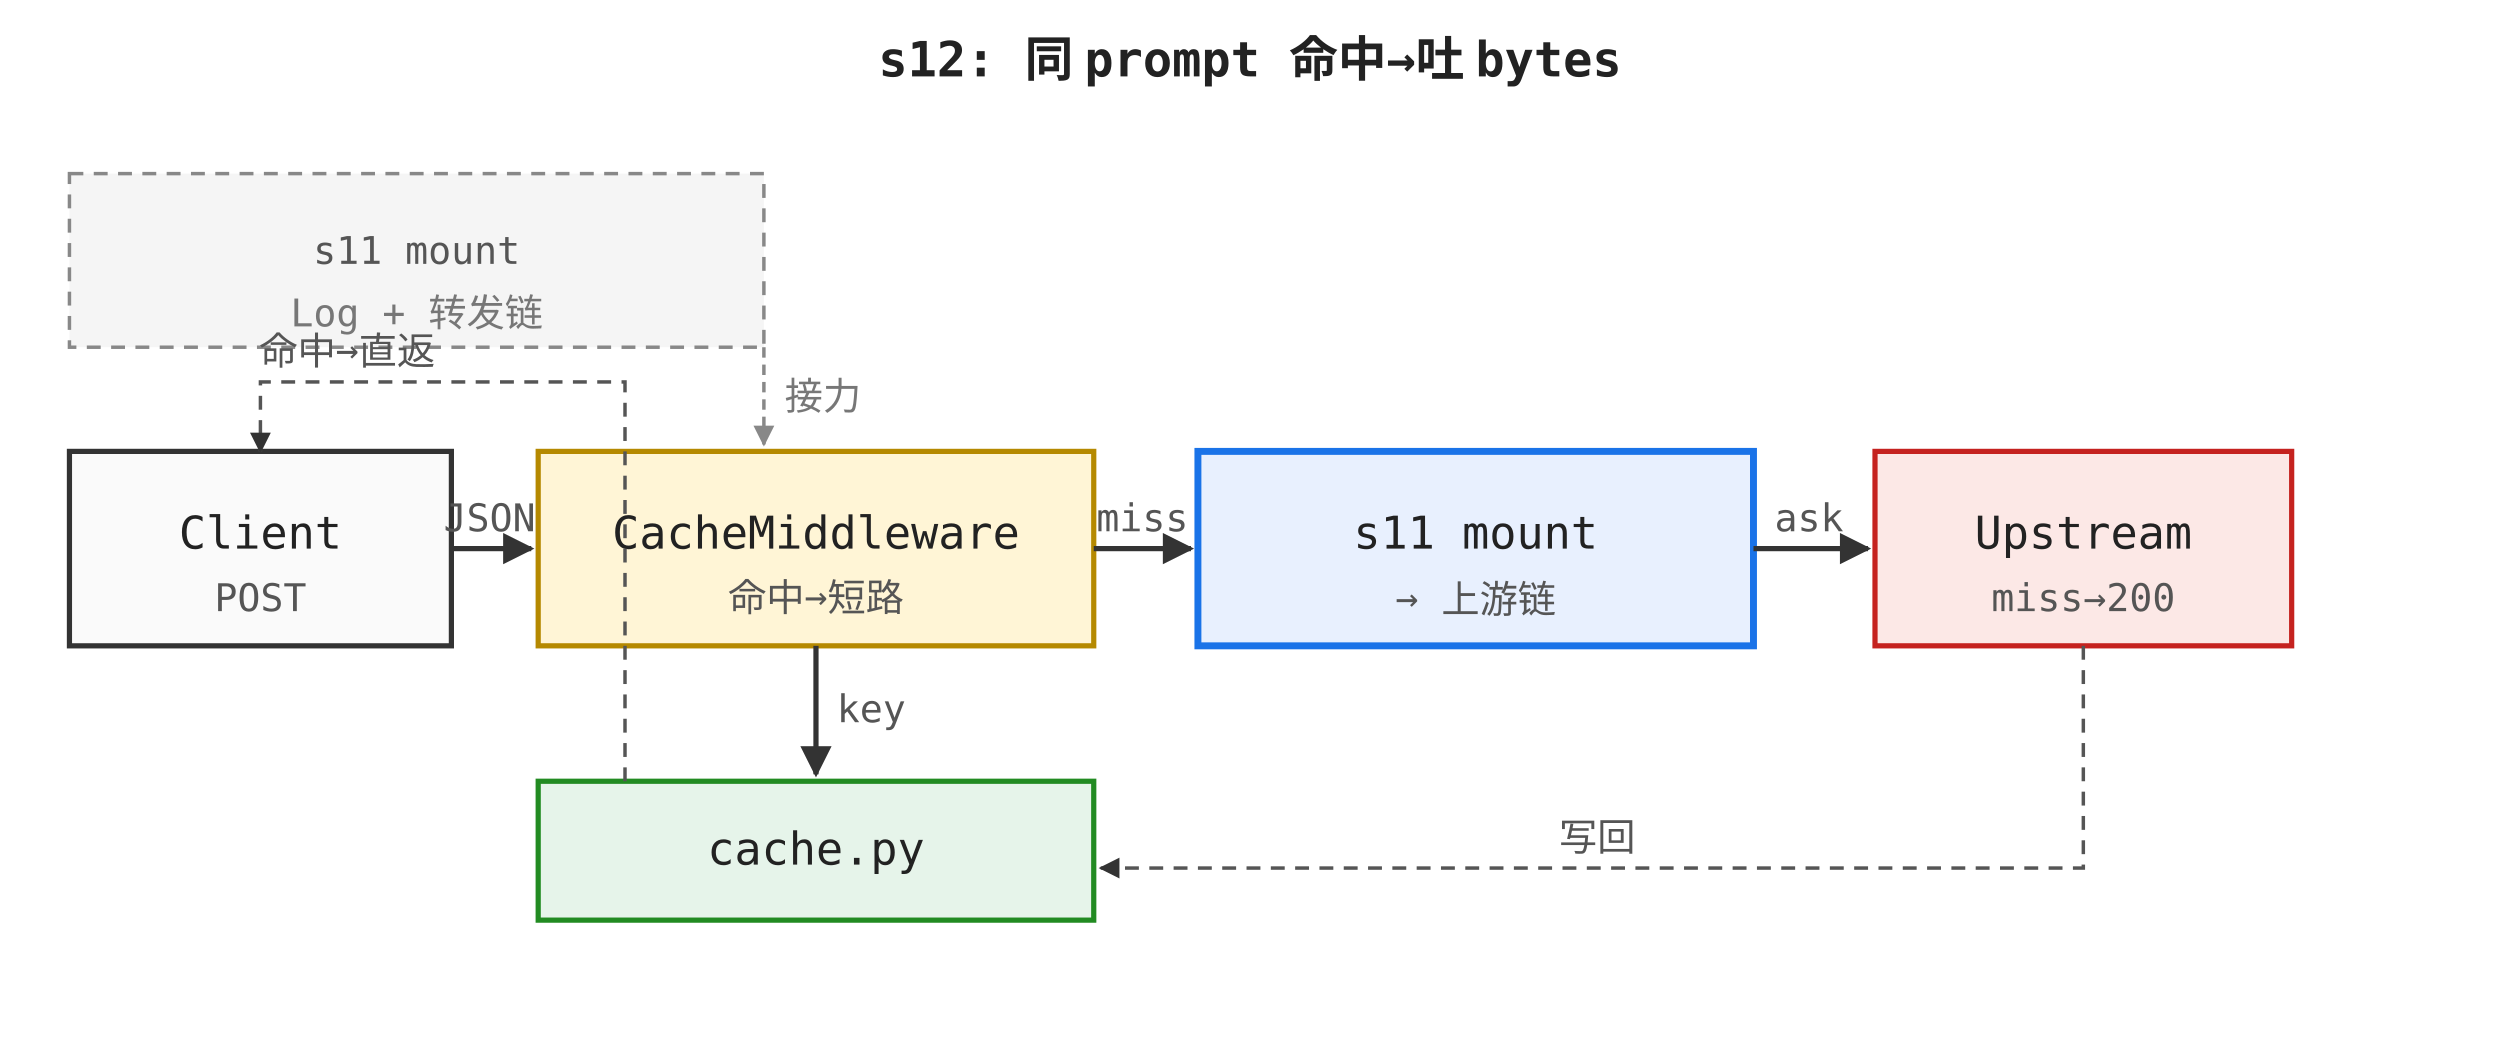
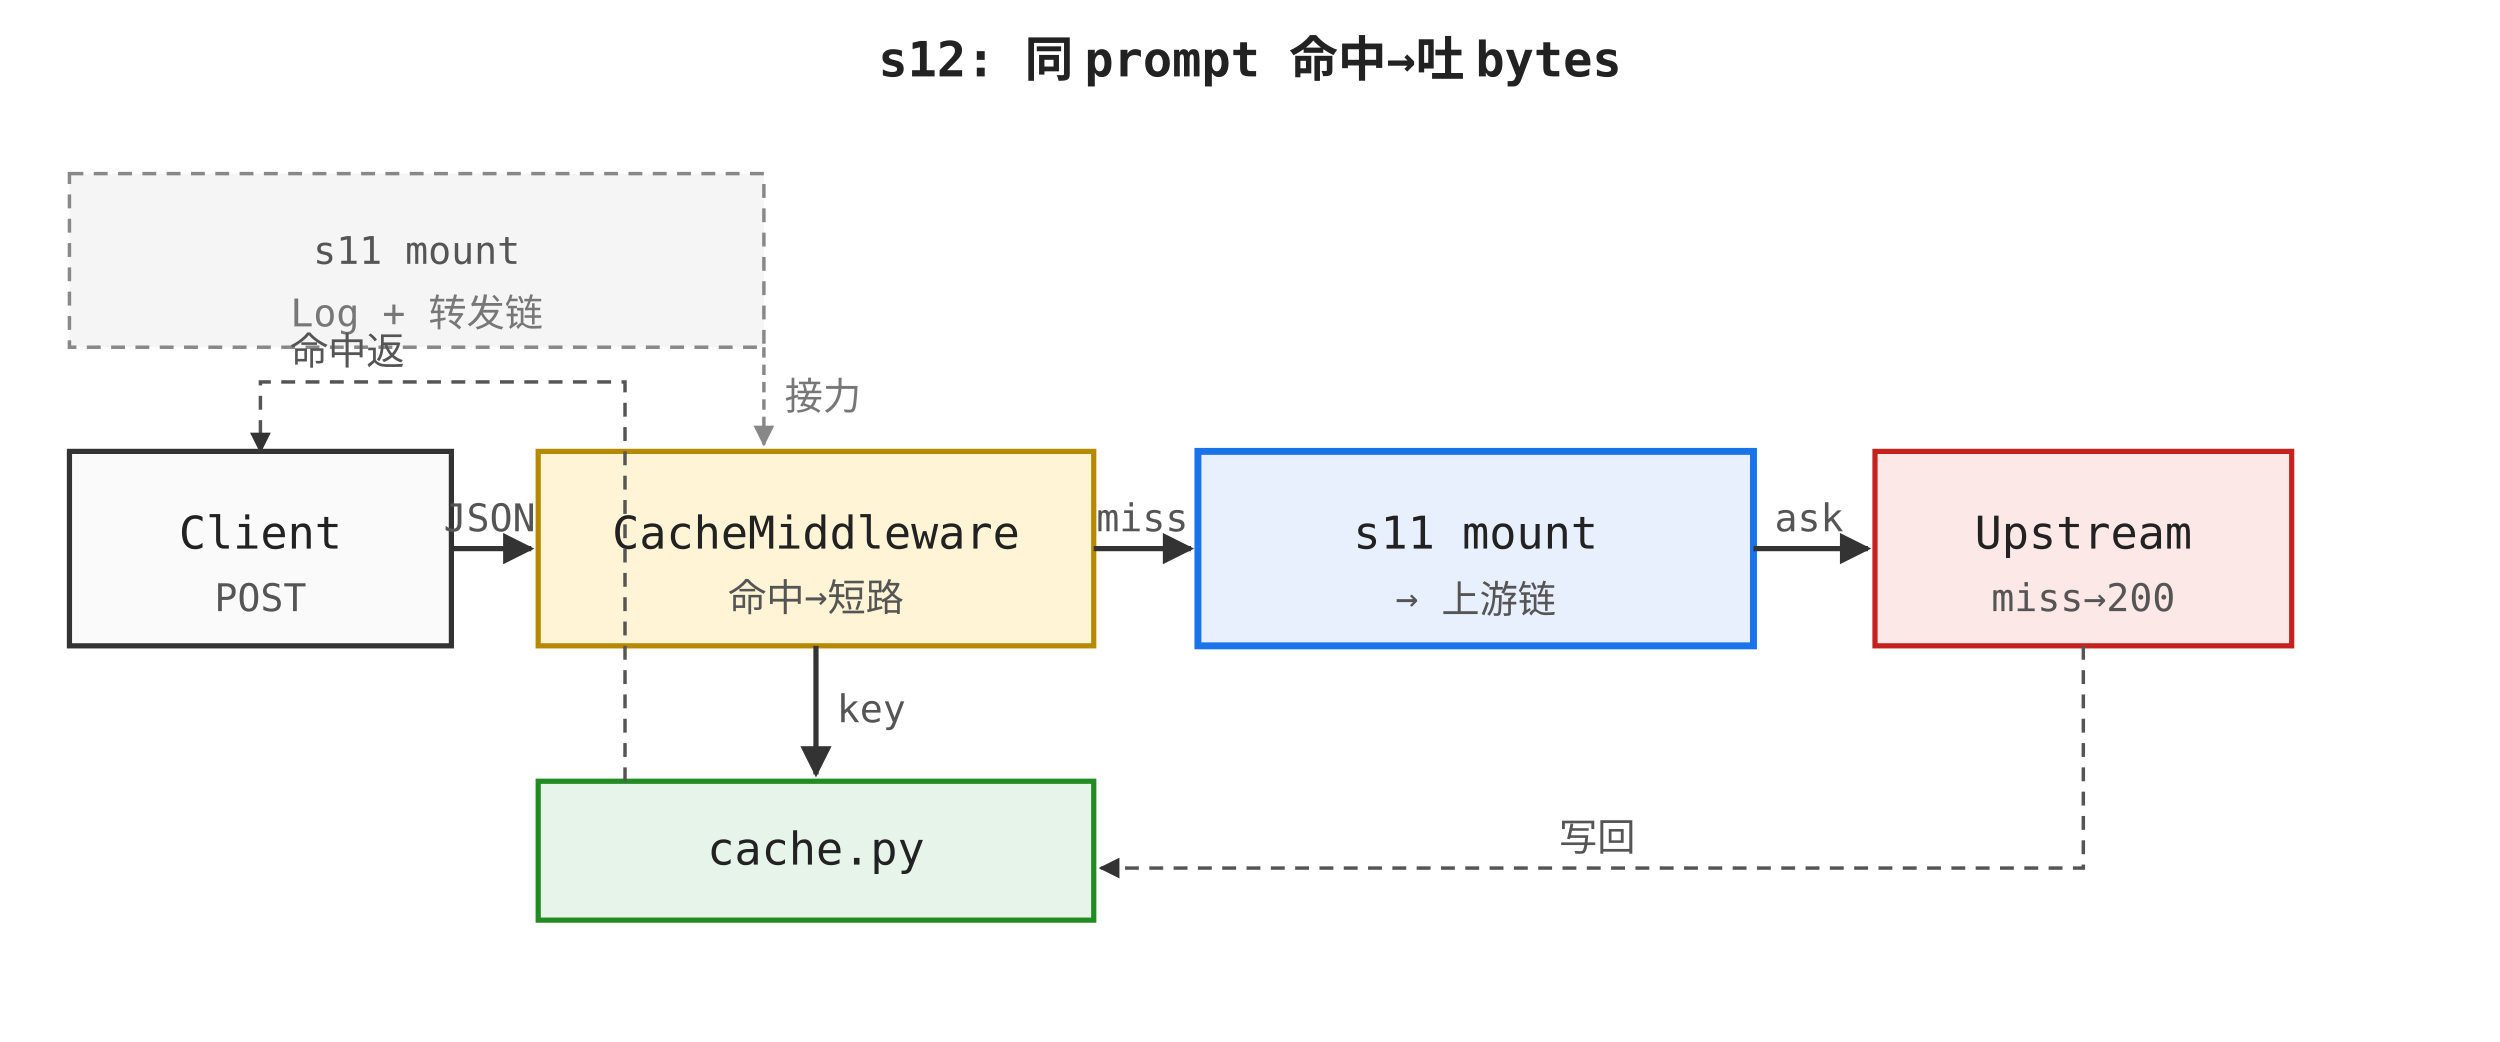
<svg xmlns="http://www.w3.org/2000/svg" viewBox="0 0 720 300" font-family="monospace">
  <style>
    .client     { fill: #fafafa; stroke: #333;    stroke-width: 1.5; }
    .gateway    { fill: #e8f0fe; stroke: #1a73e8; stroke-width: 2;   }
    .middleware { fill: #fff5d6; stroke: #b58900; stroke-width: 1.5; }
    .storage    { fill: #e6f4ea; stroke: #228b22; stroke-width: 1.5; }
    .upstream   { fill: #fce8e6; stroke: #c5221f; stroke-width: 1.5; }
    .reference  { fill: #f5f5f5; stroke: #888;    stroke-width: 1; stroke-dasharray: 4 3; }
    .title      { font-size: 14px; font-weight: bold; fill: #222; }
    .label      { font-size: 13px; fill: #222; }
    .small      { font-size: 11px; fill: #555; }
    .refsmall   { font-size: 11px; fill: #777; }
    .arrow      { stroke: #333; stroke-width: 1.5; fill: none; marker-end: url(#arrow); }
    .arrowR     { stroke: #555; stroke-width: 1;   fill: none; marker-end: url(#arrow); stroke-dasharray: 4 3; }
    .arrowRef   { stroke: #888; stroke-width: 1;   fill: none; marker-end: url(#arrowRef); stroke-dasharray: 3 2; }
  </style>
  <defs>
    <marker id="arrow" viewBox="0 0 10 10" refX="9" refY="5" markerWidth="6" markerHeight="6" orient="auto">
      <path d="M0,0 L10,5 L0,10 z" fill="#333" />
    </marker>
    <marker id="arrowRef" viewBox="0 0 10 10" refX="9" refY="5" markerWidth="6" markerHeight="6" orient="auto">
      <path d="M0,0 L10,5 L0,10 z" fill="#888" />
    </marker>
  </defs>
  <text x="360" y="22" text-anchor="middle" class="title">s12: 同 prompt 命中→吐 bytes</text>
  <rect class="reference" x="20" y="50" width="200" height="50" />
  <text x="120" y="76" text-anchor="middle" class="small" fill="#555">s11 mount</text>
  <text x="120" y="94" text-anchor="middle" class="refsmall">Log + 转发链</text>
  <rect class="client" x="20" y="130" width="110" height="56" />
  <text x="75" y="158" text-anchor="middle" class="label">Client</text>
  <text x="75" y="176" text-anchor="middle" class="small">POST</text>
  <rect class="middleware" x="155" y="130" width="160" height="56" />
  <text x="235" y="158" text-anchor="middle" class="label">CacheMiddleware</text>
  <text x="235" y="176" text-anchor="middle" class="small">命中→短路</text>
  <rect class="storage" x="155" y="225" width="160" height="40" />
  <text x="235" y="249" text-anchor="middle" class="label">cache.py</text>
  <rect class="gateway" x="345" y="130" width="160" height="56" />
  <text x="425" y="158" text-anchor="middle" class="label">s11 mount</text>
  <text x="425" y="176" text-anchor="middle" class="small">→ 上游链</text>
  <rect class="upstream" x="540" y="130" width="120" height="56" />
  <text x="600" y="158" text-anchor="middle" class="label">Upstream</text>
  <text x="600" y="176" text-anchor="middle" class="small">miss→200</text>
  <line class="arrow" x1="130" y1="158" x2="153" y2="158" />
  <text x="141" y="153" text-anchor="middle" class="small">JSON</text>
  <line class="arrow" x1="235" y1="186" x2="235" y2="223" />
  <text x="241" y="208" text-anchor="start" class="small">key</text>
  <line class="arrow" x1="315" y1="158" x2="343" y2="158" />
  <text x="329" y="153" text-anchor="middle" class="small">miss</text>
  <line class="arrow" x1="505" y1="158" x2="538" y2="158" />
  <text x="521" y="153" text-anchor="middle" class="small">ask</text>
  <polyline class="arrowR" points="600,186 600,250 317,250" stroke="#c5221f" />
  <text x="460" y="245" text-anchor="middle" class="small" fill="#c5221f">写回</text>
  <polyline class="arrowR" points="180,225 180,110 75,110 75,130" stroke="#228b22" />
-   <text x="100" y="105" text-anchor="middle" class="small" fill="#228b22">命中→直返</text>
+   <text x="100" y="105" text-anchor="middle" class="small" fill="#228b22">命中返</text>
  <line class="arrowRef" x1="220" y1="100" x2="220" y2="128" />
  <text x="226" y="118" text-anchor="start" class="refsmall">接力</text>
</svg>
